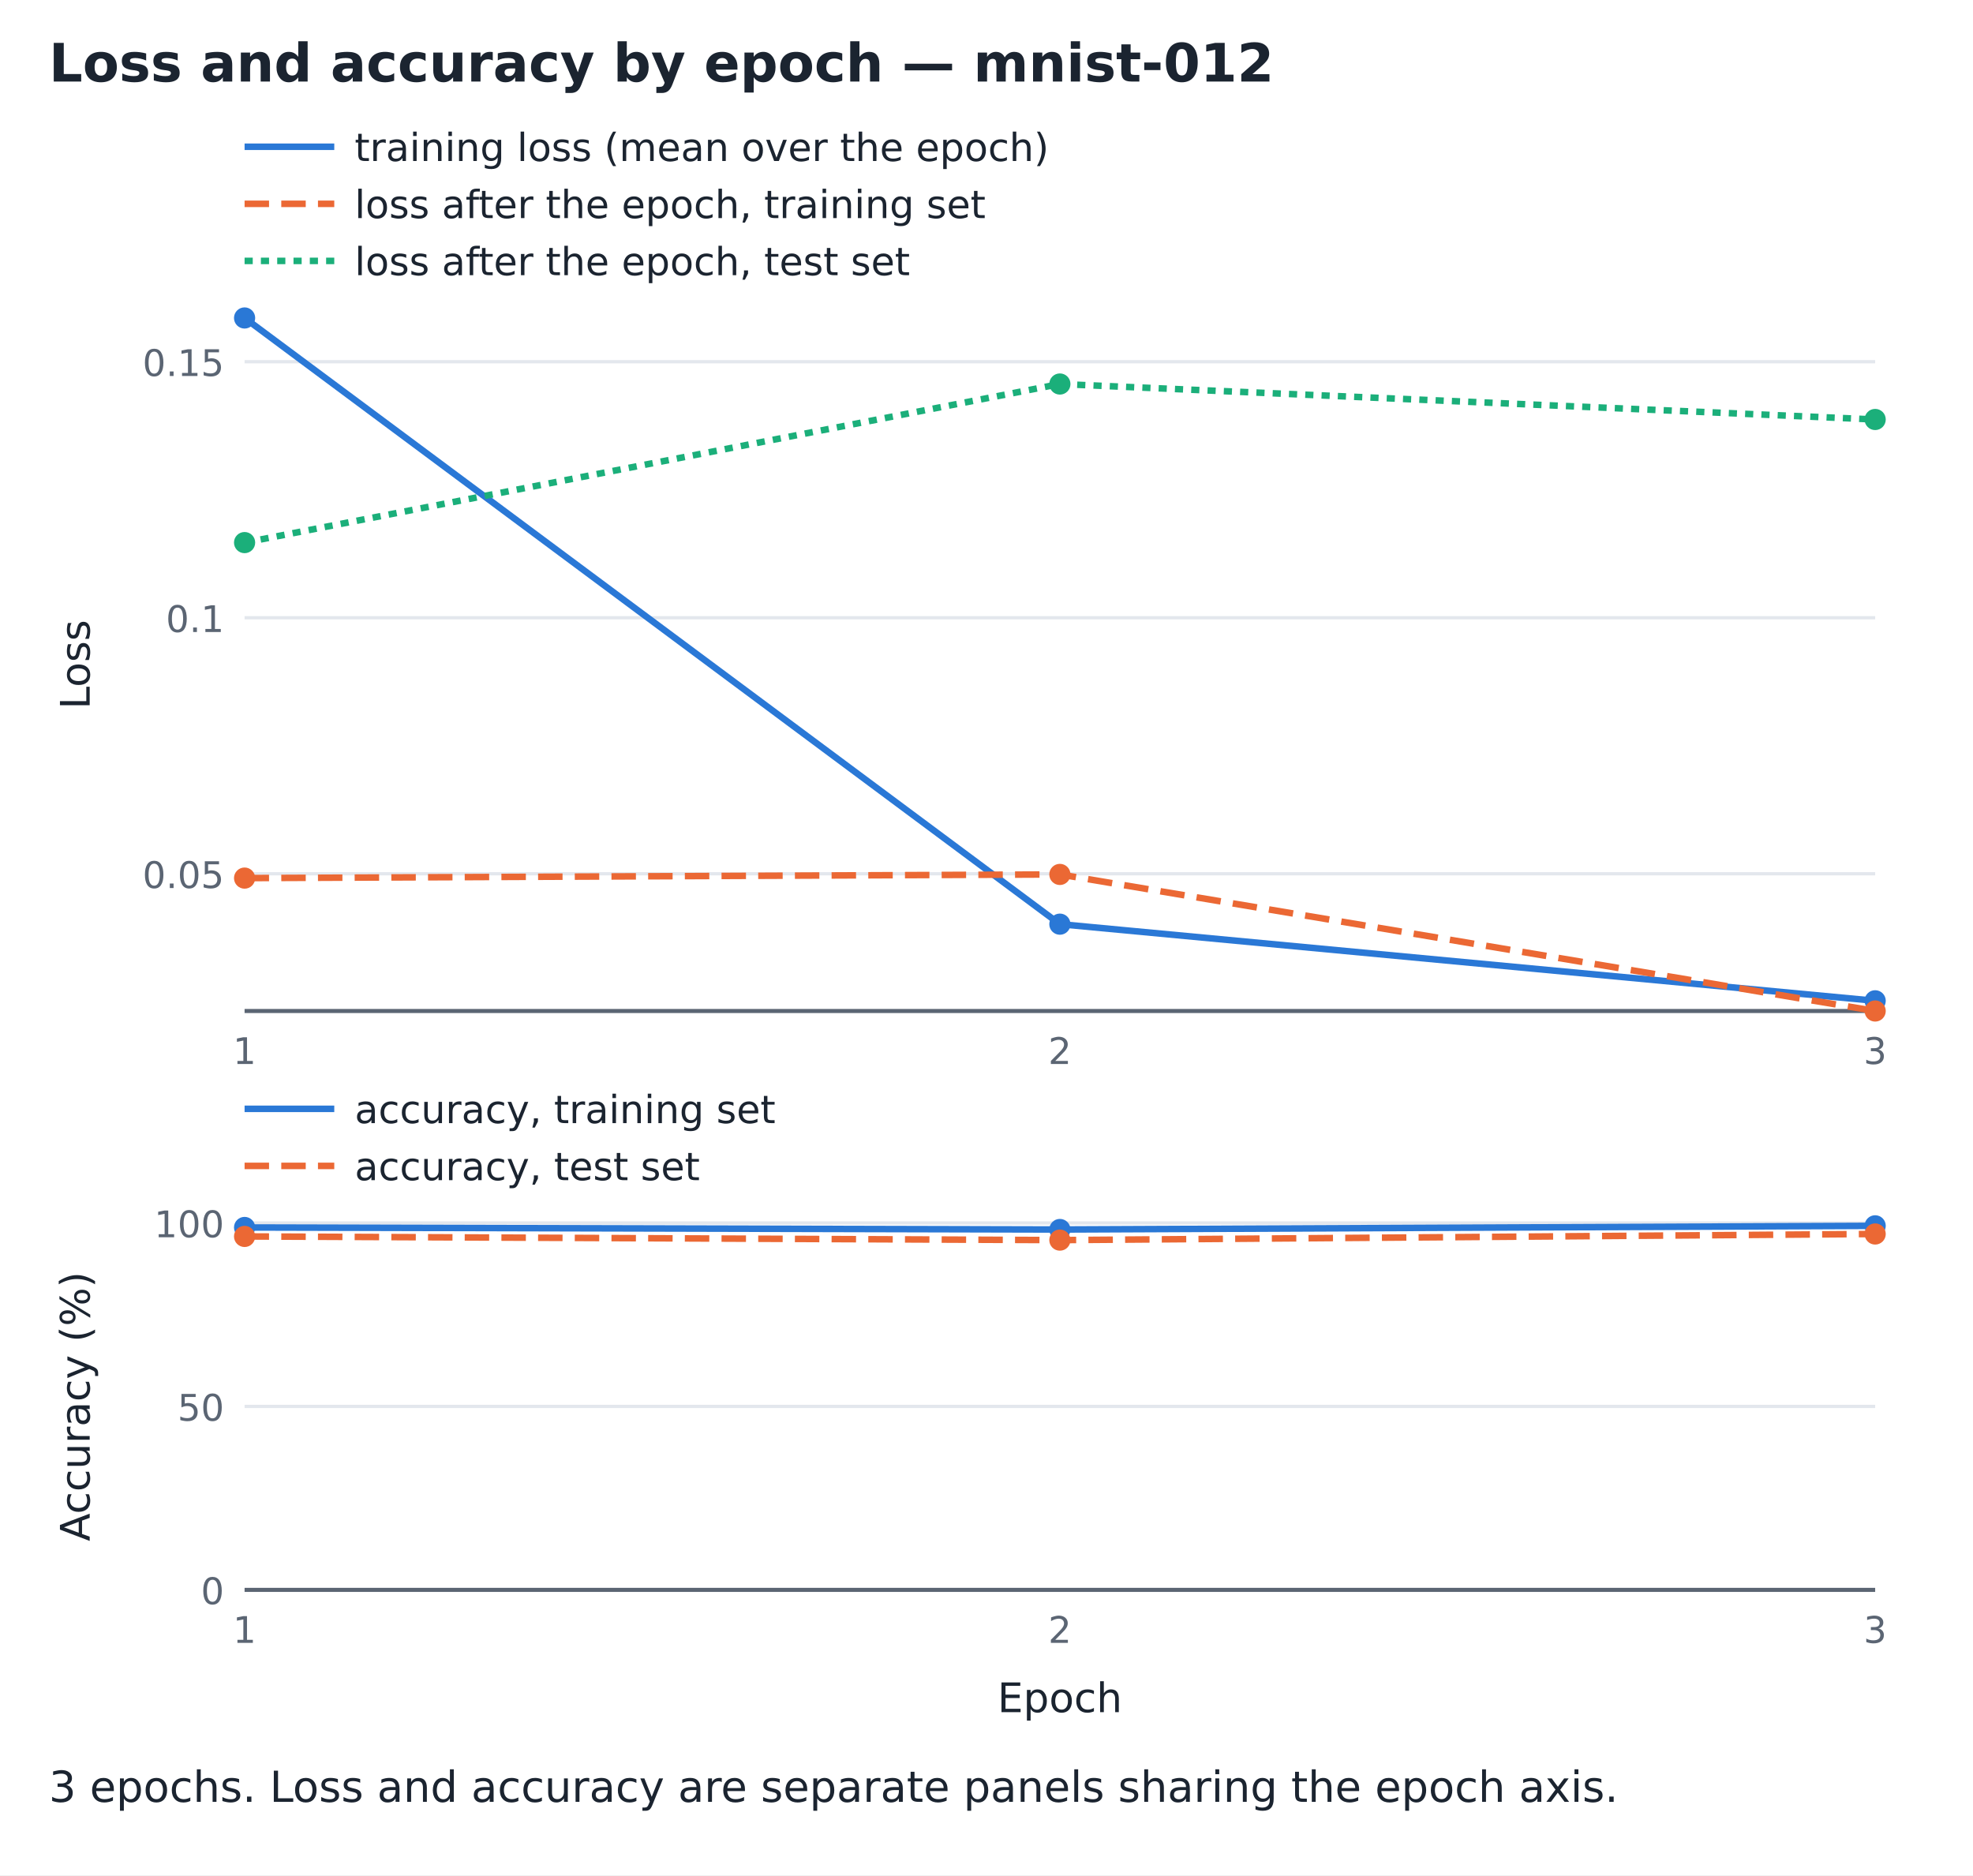
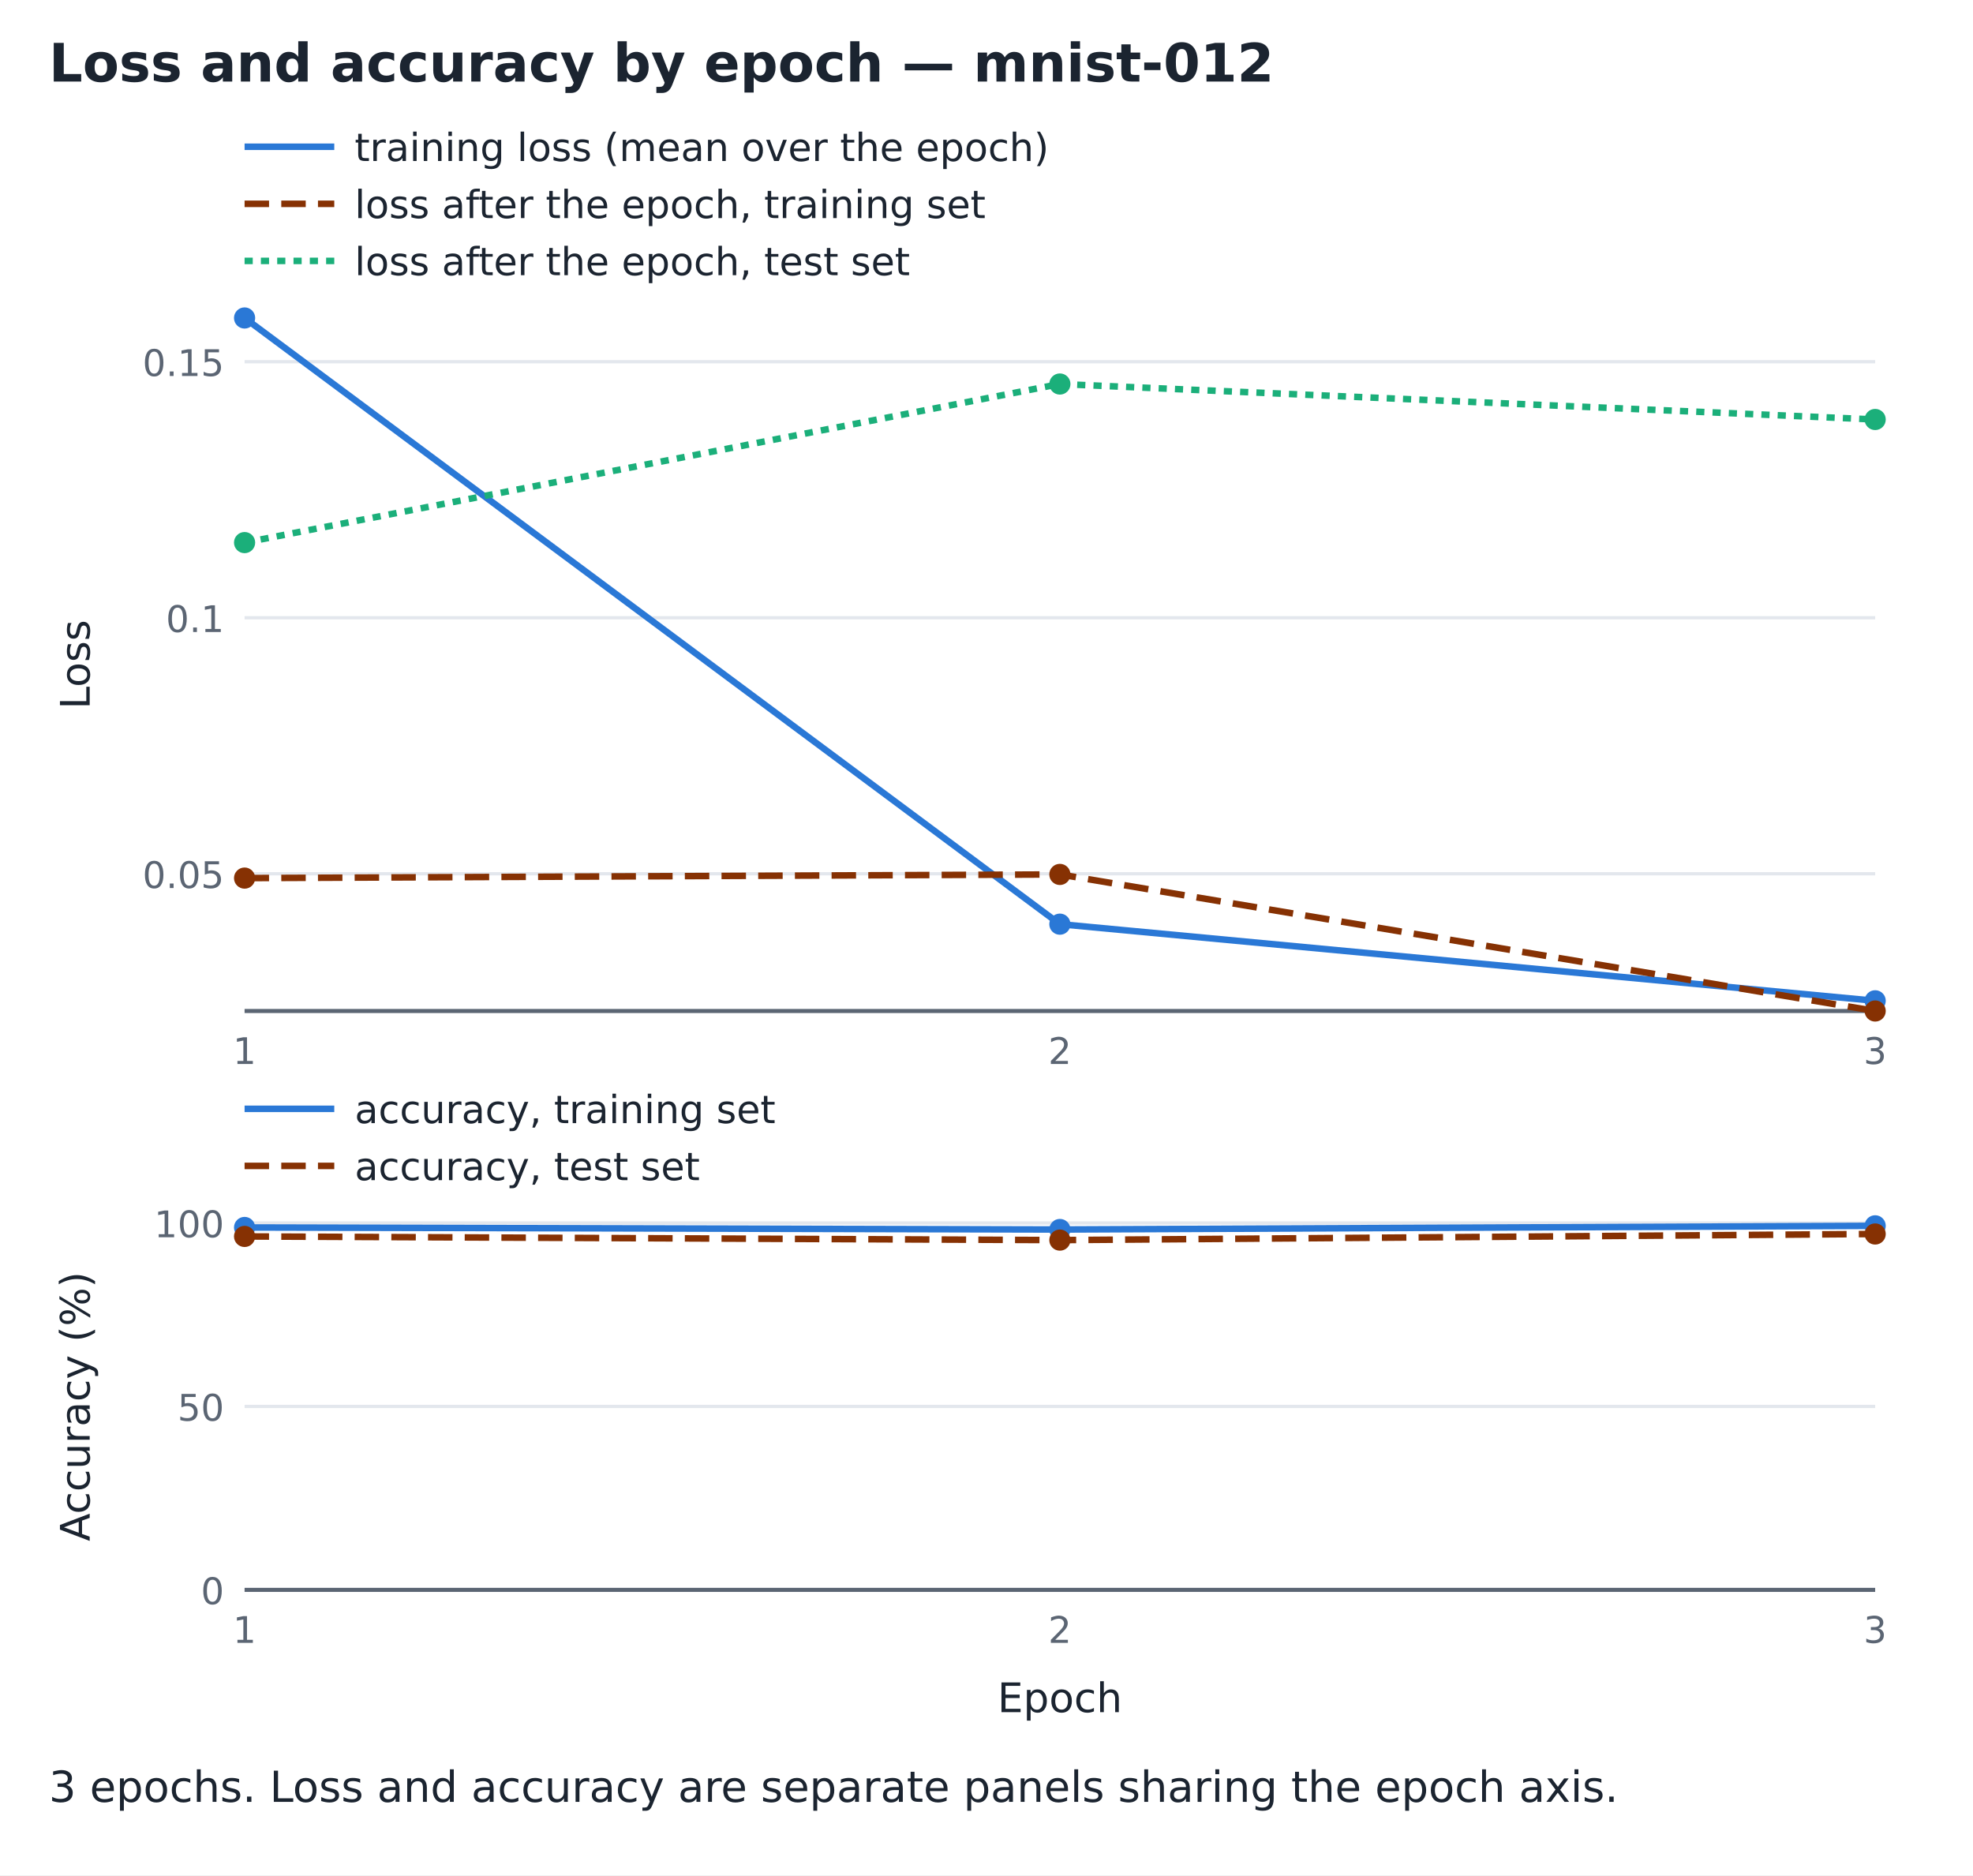
<svg xmlns="http://www.w3.org/2000/svg" width="484" height="460" viewBox="0 0 484 460" font-family="'DejaVu Sans', Arial, Helvetica, sans-serif">
  <rect width="484" height="460" fill="#ffffff" />
  <text x="12" y="20" font-size="13" text-anchor="start" font-weight="700" fill="#1b2430">Loss and accuracy by epoch — mnist-012</text>
  <g transform="translate(12,30)">
    <line x1="48" x2="70" y1="6" y2="6" stroke="#2a78d6" stroke-width="1.6" stroke-dasharray="" />
    <text x="75" y="9.5" font-size="9.5" text-anchor="start" fill="#1b2430">training loss (mean over the epoch)</text>
-     <line x1="48" x2="70" y1="20" y2="20" stroke="#eb6834" stroke-width="1.6" stroke-dasharray="6 3" />
+     <line x1="48" x2="70" y1="20" y2="20" stroke="#863103" stroke-width="1.6" stroke-dasharray="6 3" />
    <text x="75" y="23.5" font-size="9.5" text-anchor="start" fill="#1b2430">loss after the epoch, training set</text>
    <line x1="48" x2="70" y1="34" y2="34" stroke="#1baf7a" stroke-width="1.6" stroke-dasharray="2 2" />
    <text x="75" y="37.5" font-size="9.5" text-anchor="start" fill="#1b2430">loss after the epoch, test set</text>
    <line x1="48" x2="448" y1="184.336" y2="184.336" stroke="#e3e7ed" stroke-width="0.8" />
    <text x="43" y="187.836" font-size="9" text-anchor="end" fill="#5b6573">0.05</text>
    <line x1="48" x2="448" y1="121.534" y2="121.534" stroke="#e3e7ed" stroke-width="0.8" />
    <text x="43" y="125.034" font-size="9" text-anchor="end" fill="#5b6573">0.1</text>
    <line x1="48" x2="448" y1="58.731" y2="58.731" stroke="#e3e7ed" stroke-width="0.8" />
    <text x="43" y="62.231" font-size="9" text-anchor="end" fill="#5b6573">0.15</text>
    <text x="48" y="231" font-size="9" text-anchor="middle" fill="#5b6573">1</text>
    <text x="248" y="231" font-size="9" text-anchor="middle" fill="#5b6573">2</text>
    <text x="448" y="231" font-size="9" text-anchor="middle" fill="#5b6573">3</text>
    <line x1="48" x2="448" y1="218" y2="218" stroke="#5b6573" />
    <text x="10" y="133" font-size="10" text-anchor="middle" fill="#1b2430" transform="rotate(-90 10 133)">Loss</text>
    <path d="M48.0,48.0 L248.0,196.7 L448.0,215.5" fill="none" stroke="#2a78d6" stroke-width="1.6" stroke-dasharray="" stroke-linejoin="round" />
    <circle cx="48.0" cy="48.0" r="2.6" fill="#2a78d6" />
    <circle cx="248.0" cy="196.7" r="2.6" fill="#2a78d6" />
    <circle cx="448.0" cy="215.5" r="2.6" fill="#2a78d6" />
-     <path d="M48.0,185.4 L248.0,184.5 L448.0,218.0" fill="none" stroke="#eb6834" stroke-width="1.6" stroke-dasharray="6 3" stroke-linejoin="round" />
-     <circle cx="48.0" cy="185.4" r="2.6" fill="#eb6834" />
-     <circle cx="248.0" cy="184.5" r="2.6" fill="#eb6834" />
-     <circle cx="448.0" cy="218.0" r="2.6" fill="#eb6834" />
+     <path d="M48.0,185.4 L248.0,184.5 L448.0,218.0" fill="none" stroke="#863103" stroke-width="1.6" stroke-dasharray="6 3" stroke-linejoin="round" />
+     <circle cx="48.0" cy="185.4" r="2.6" fill="#863103" />
+     <circle cx="248.0" cy="184.5" r="2.6" fill="#863103" />
+     <circle cx="448.0" cy="218.0" r="2.6" fill="#863103" />
    <path d="M48.0,103.1 L248.0,64.2 L448.0,72.9" fill="none" stroke="#1baf7a" stroke-width="1.6" stroke-dasharray="2 2" stroke-linejoin="round" />
    <circle cx="48.0" cy="103.1" r="2.6" fill="#1baf7a" />
    <circle cx="248.0" cy="64.2" r="2.6" fill="#1baf7a" />
    <circle cx="448.0" cy="72.9" r="2.6" fill="#1baf7a" />
    <line x1="48" x2="70" y1="242" y2="242" stroke="#2a78d6" stroke-width="1.6" stroke-dasharray="" />
    <text x="75" y="245.5" font-size="9.5" text-anchor="start" fill="#1b2430">accuracy, training set</text>
-     <line x1="48" x2="70" y1="256" y2="256" stroke="#eb6834" stroke-width="1.6" stroke-dasharray="6 3" />
+     <line x1="48" x2="70" y1="256" y2="256" stroke="#863103" stroke-width="1.6" stroke-dasharray="6 3" />
    <text x="75" y="259.5" font-size="9.5" text-anchor="start" fill="#1b2430">accuracy, test set</text>
    <line x1="48" x2="448" y1="360" y2="360" stroke="#e3e7ed" stroke-width="0.8" />
    <text x="43" y="363.5" font-size="9" text-anchor="end" fill="#5b6573">0</text>
    <line x1="48" x2="448" y1="315" y2="315" stroke="#e3e7ed" stroke-width="0.8" />
    <text x="43" y="318.5" font-size="9" text-anchor="end" fill="#5b6573">50</text>
    <line x1="48" x2="448" y1="270" y2="270" stroke="#e3e7ed" stroke-width="0.8" />
    <text x="43" y="273.5" font-size="9" text-anchor="end" fill="#5b6573">100</text>
    <text x="48" y="373" font-size="9" text-anchor="middle" fill="#5b6573">1</text>
    <text x="248" y="373" font-size="9" text-anchor="middle" fill="#5b6573">2</text>
    <text x="448" y="373" font-size="9" text-anchor="middle" fill="#5b6573">3</text>
    <line x1="48" x2="448" y1="360" y2="360" stroke="#5b6573" />
    <text x="10" y="315" font-size="10" text-anchor="middle" fill="#1b2430" transform="rotate(-90 10 315)">Accuracy (%)</text>
    <path d="M48.0,271.1 L248.0,271.6 L448.0,270.7" fill="none" stroke="#2a78d6" stroke-width="1.6" stroke-dasharray="" stroke-linejoin="round" />
    <circle cx="48.0" cy="271.1" r="2.6" fill="#2a78d6" />
    <circle cx="248.0" cy="271.6" r="2.6" fill="#2a78d6" />
    <circle cx="448.0" cy="270.7" r="2.6" fill="#2a78d6" />
-     <path d="M48.0,273.3 L248.0,274.2 L448.0,272.7" fill="none" stroke="#eb6834" stroke-width="1.6" stroke-dasharray="6 3" stroke-linejoin="round" />
-     <circle cx="48.0" cy="273.3" r="2.6" fill="#eb6834" />
-     <circle cx="248.0" cy="274.2" r="2.6" fill="#eb6834" />
-     <circle cx="448.0" cy="272.7" r="2.6" fill="#eb6834" />
+     <path d="M48.0,273.3 L248.0,274.2 L448.0,272.7" fill="none" stroke="#863103" stroke-width="1.6" stroke-dasharray="6 3" stroke-linejoin="round" />
+     <circle cx="48.0" cy="273.3" r="2.6" fill="#863103" />
+     <circle cx="248.0" cy="274.2" r="2.6" fill="#863103" />
+     <circle cx="448.0" cy="272.7" r="2.6" fill="#863103" />
    <text x="248" y="390" font-size="10" text-anchor="middle" fill="#1b2430">Epoch</text>
  </g>
  <text x="12" y="442" font-size="10.5" text-anchor="start" fill="#1b2430">3 epochs. Loss and accuracy are separate panels sharing the epoch axis.</text>
</svg>
